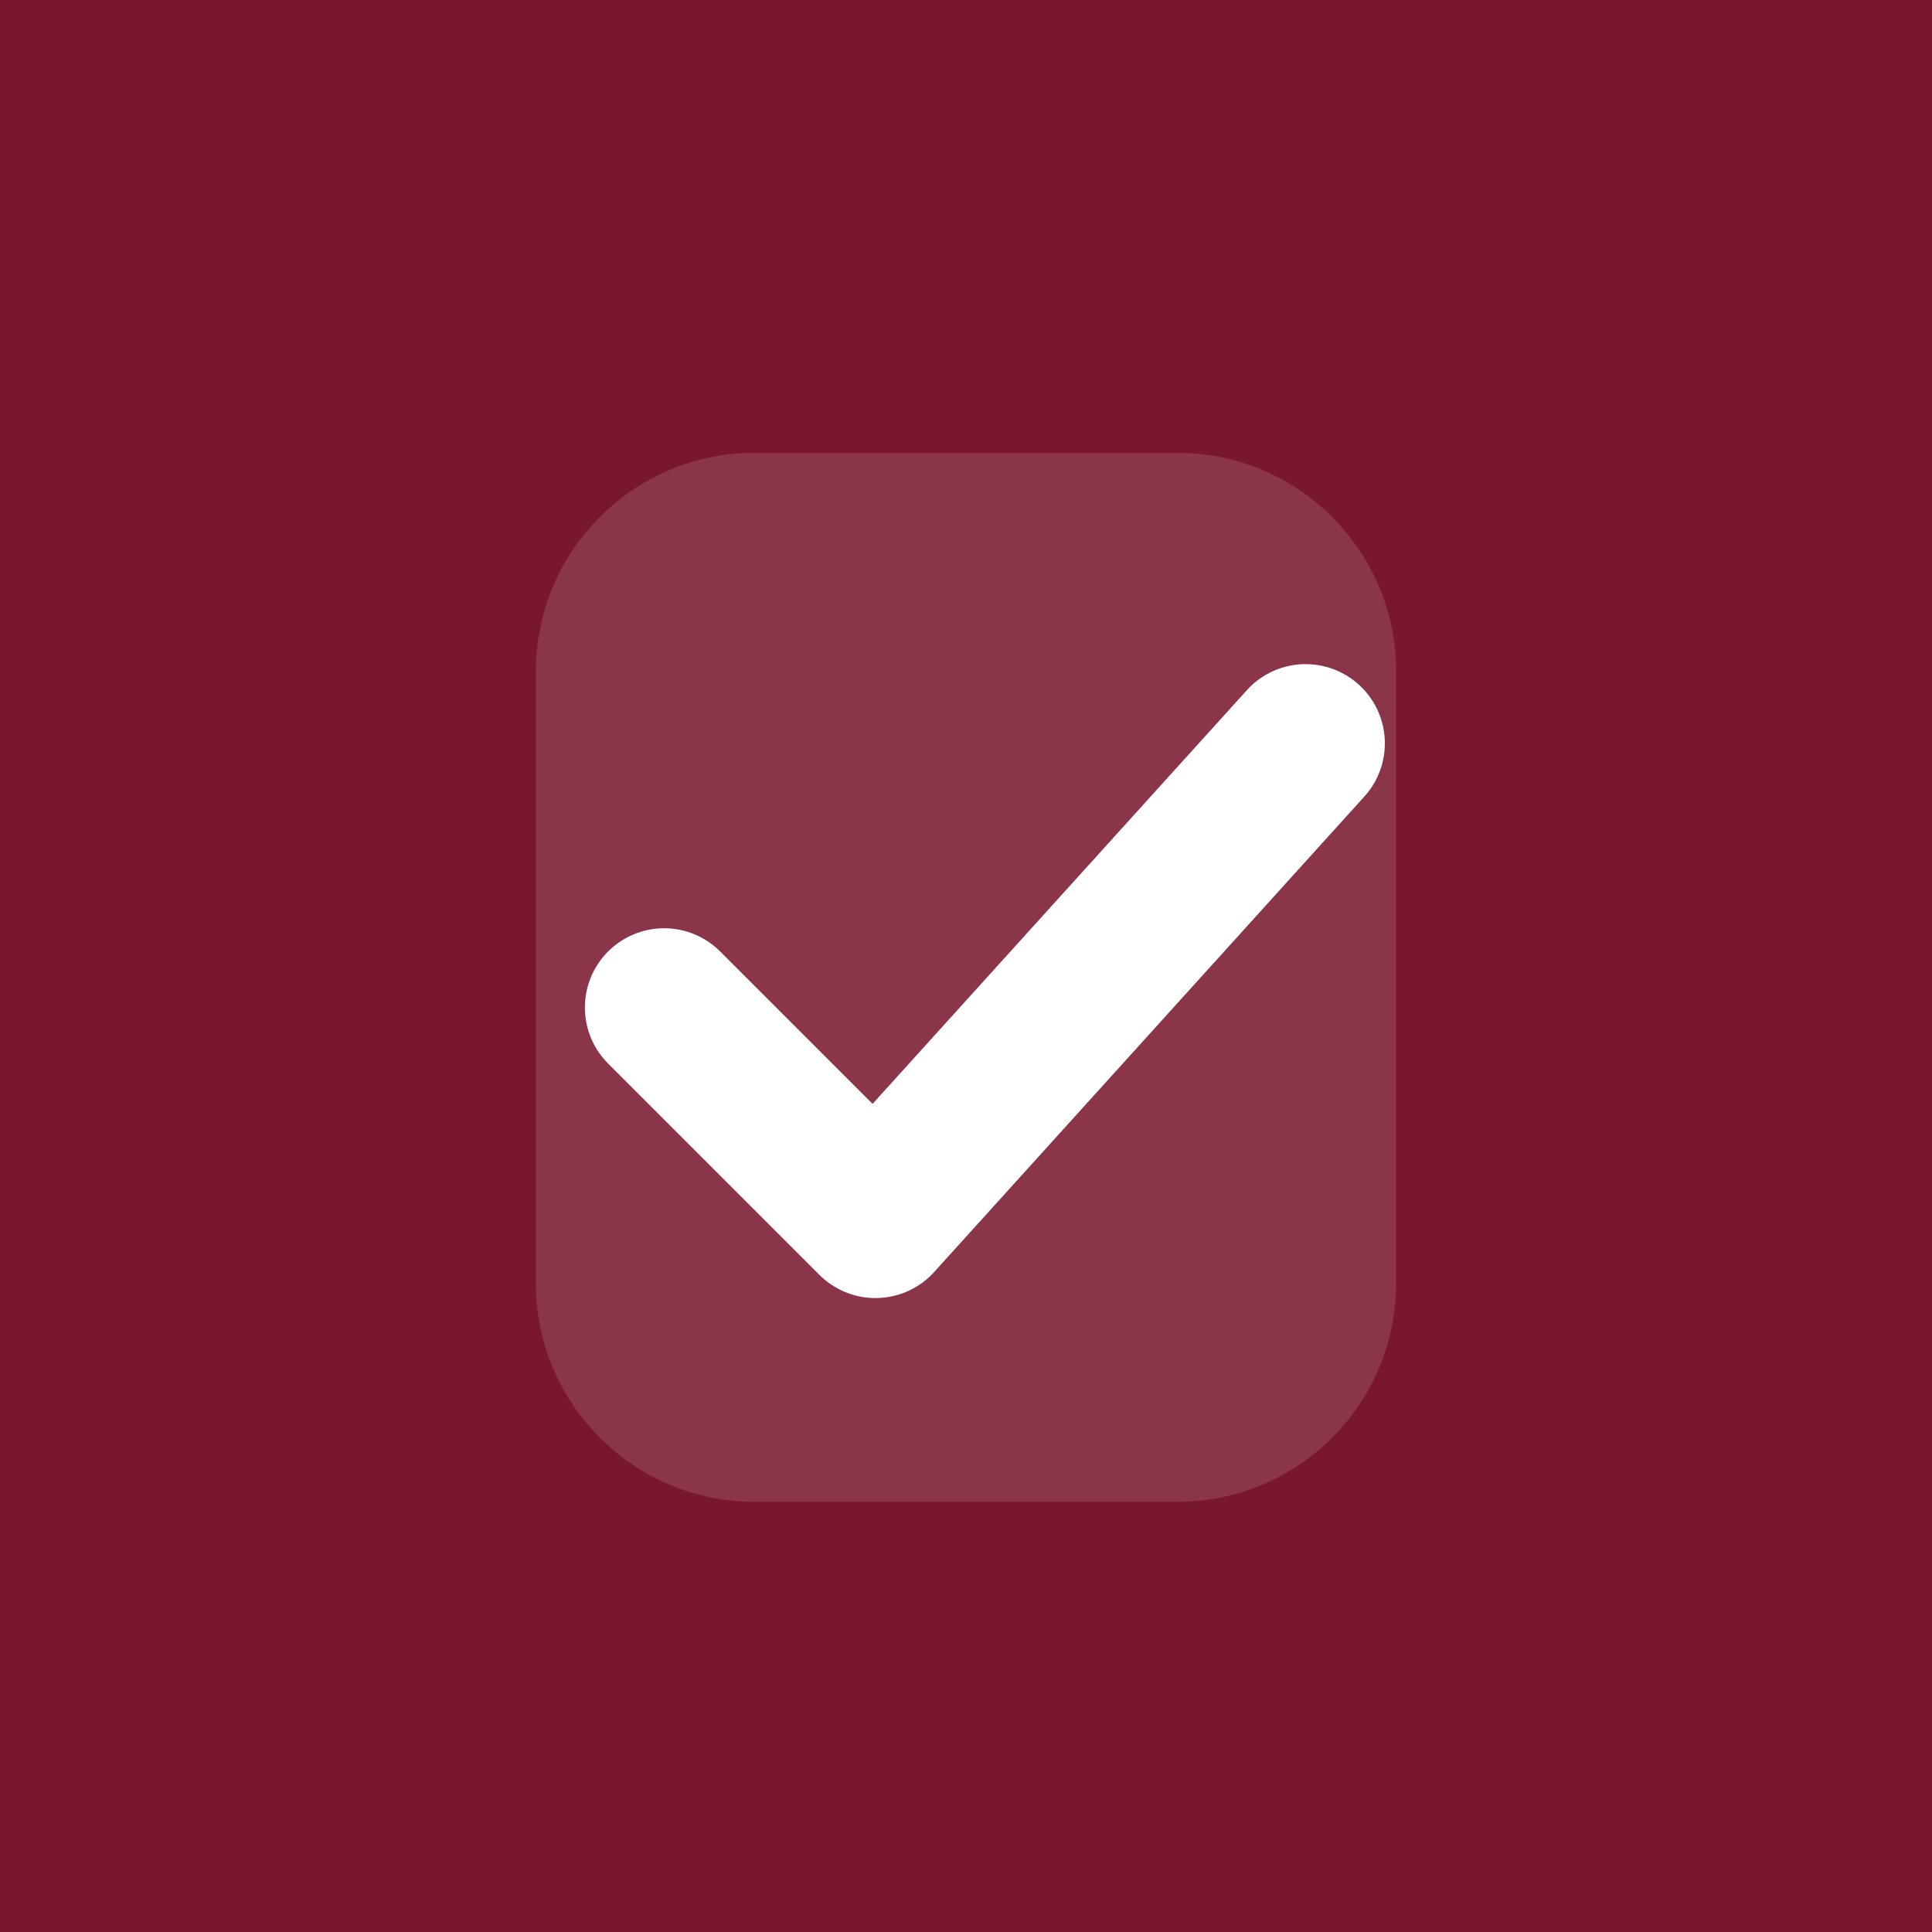
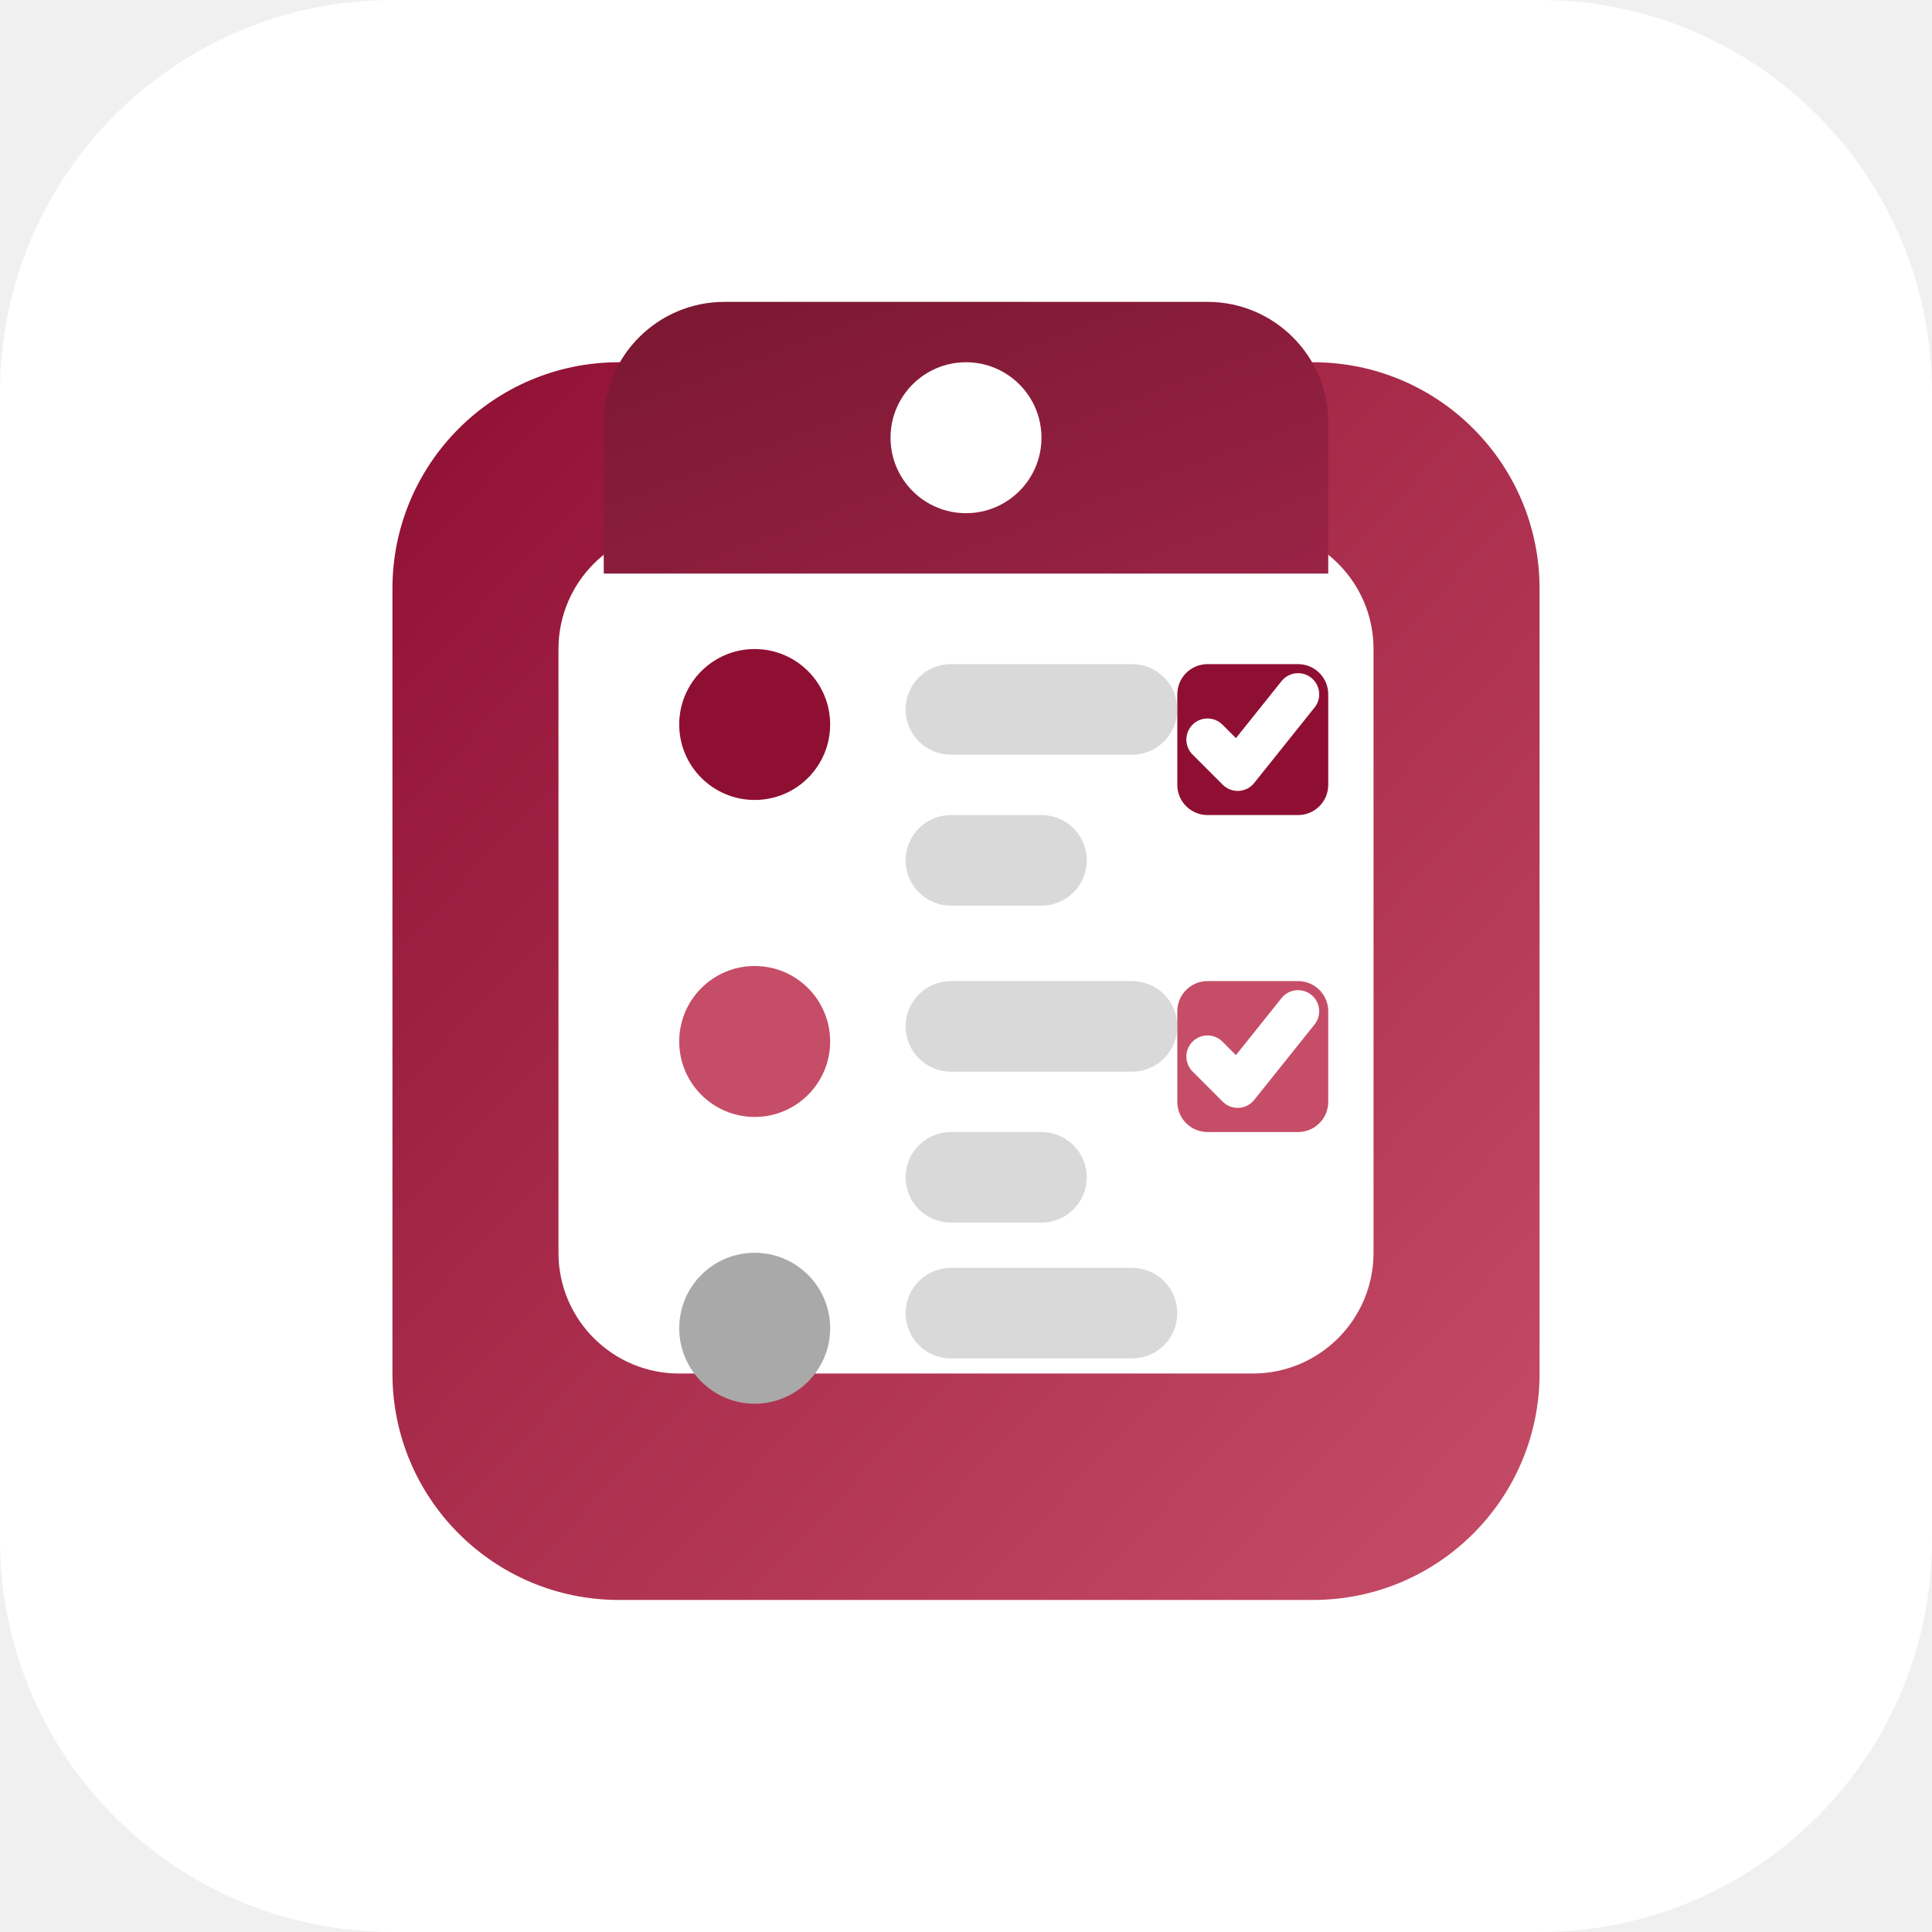
- <svg xmlns="http://www.w3.org/2000/svg" viewBox="0 0 512 512">
-   <rect width="512" height="512" fill="#7a1730" />
-   <rect x="142" y="120" width="228" height="278" rx="58" fill="#ffffff" opacity="0.13" />
-   <path d="M176 267 232 323 346 197" fill="none" stroke="#ffffff" stroke-width="42" stroke-linecap="round" stroke-linejoin="round" />
+ <svg xmlns="http://www.w3.org/2000/svg" viewBox="0 0 128 128" role="img" aria-label="ClassCheck">
+   <defs>
+     <linearGradient id="g1" x1="0" y1="0" x2="1" y2="1">
+       <stop offset="0%" stop-color="#8f0f33" />
+       <stop offset="100%" stop-color="#c64d67" />
+     </linearGradient>
+     <linearGradient id="g2" x1="0" y1="0" x2="1" y2="1">
+       <stop offset="0%" stop-color="#7a1730" />
+       <stop offset="100%" stop-color="#9a2346" />
+     </linearGradient>
+   </defs>
+   <rect width="128" height="128" rx="26" fill="white" />
+   <rect x="26" y="24" width="76" height="82" rx="15" fill="url(#g1)" />
+   <rect x="37" y="35" width="54" height="56" rx="8" fill="#ffffff" />
+   <path d="M48 20h32a8 8 0 0 1 8 8v10H40V28a8 8 0 0 1 8-8Z" fill="url(#g2)" />
+   <circle cx="64" cy="29" r="5" fill="white" />
+   <circle cx="50" cy="48" r="5" fill="#8f0f33" />
+   <rect x="60" y="44" width="18" height="6" rx="3" fill="#d9d9d9" />
+   <rect x="60" y="54" width="12" height="6" rx="3" fill="#d9d9d9" />
+   <rect x="78" y="44" width="10" height="10" rx="2" fill="#8f0f33" />
+   <path d="M80 49l2 2 4-5" fill="none" stroke="white" stroke-width="2.8" stroke-linecap="round" stroke-linejoin="round" />
+   <circle cx="50" cy="69" r="5" fill="#c64d67" />
+   <rect x="60" y="65" width="18" height="6" rx="3" fill="#d9d9d9" />
+   <rect x="60" y="75" width="12" height="6" rx="3" fill="#d9d9d9" />
+   <rect x="78" y="65" width="10" height="10" rx="2" fill="#c64d67" />
+   <path d="M80 70l2 2 4-5" fill="none" stroke="white" stroke-width="2.8" stroke-linecap="round" stroke-linejoin="round" />
+   <circle cx="50" cy="88" r="5" fill="#a9a9a9" />
+   <rect x="60" y="84" width="18" height="6" rx="3" fill="#d9d9d9" />
</svg>
